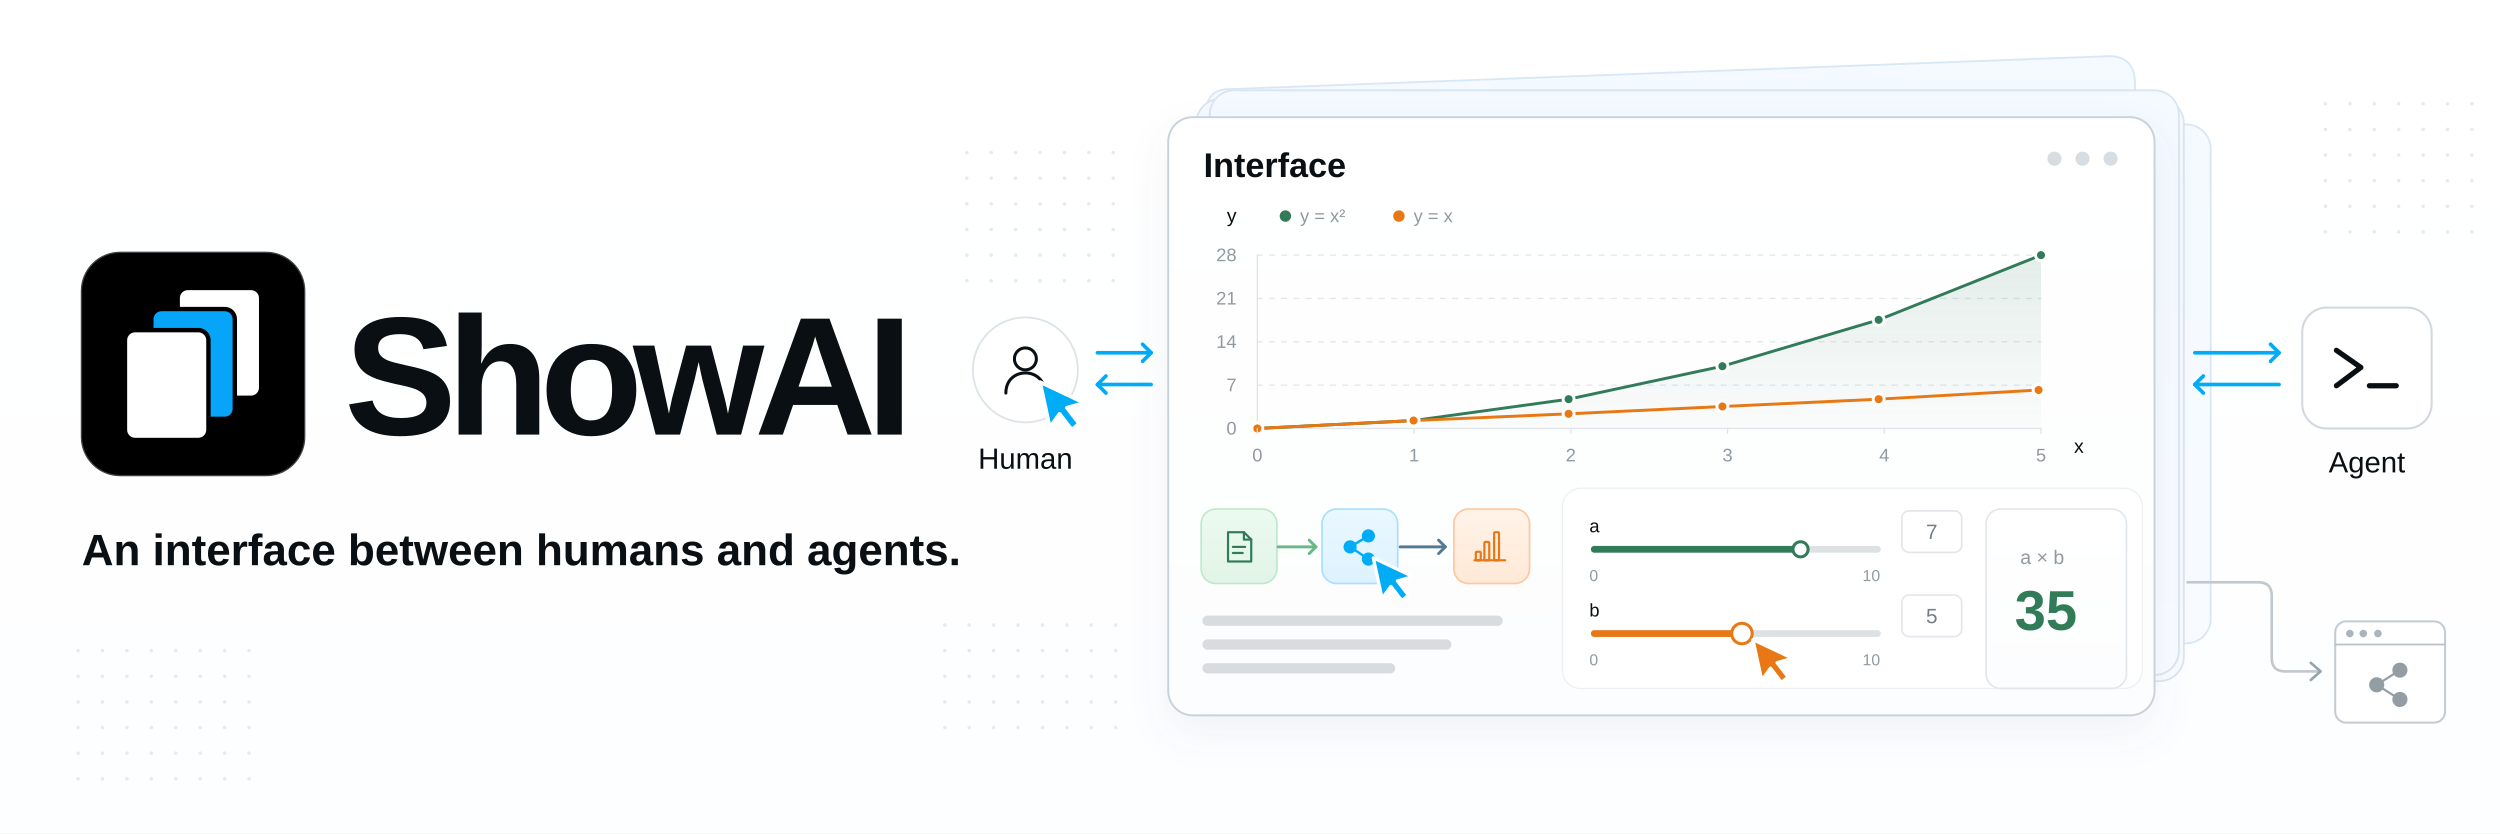
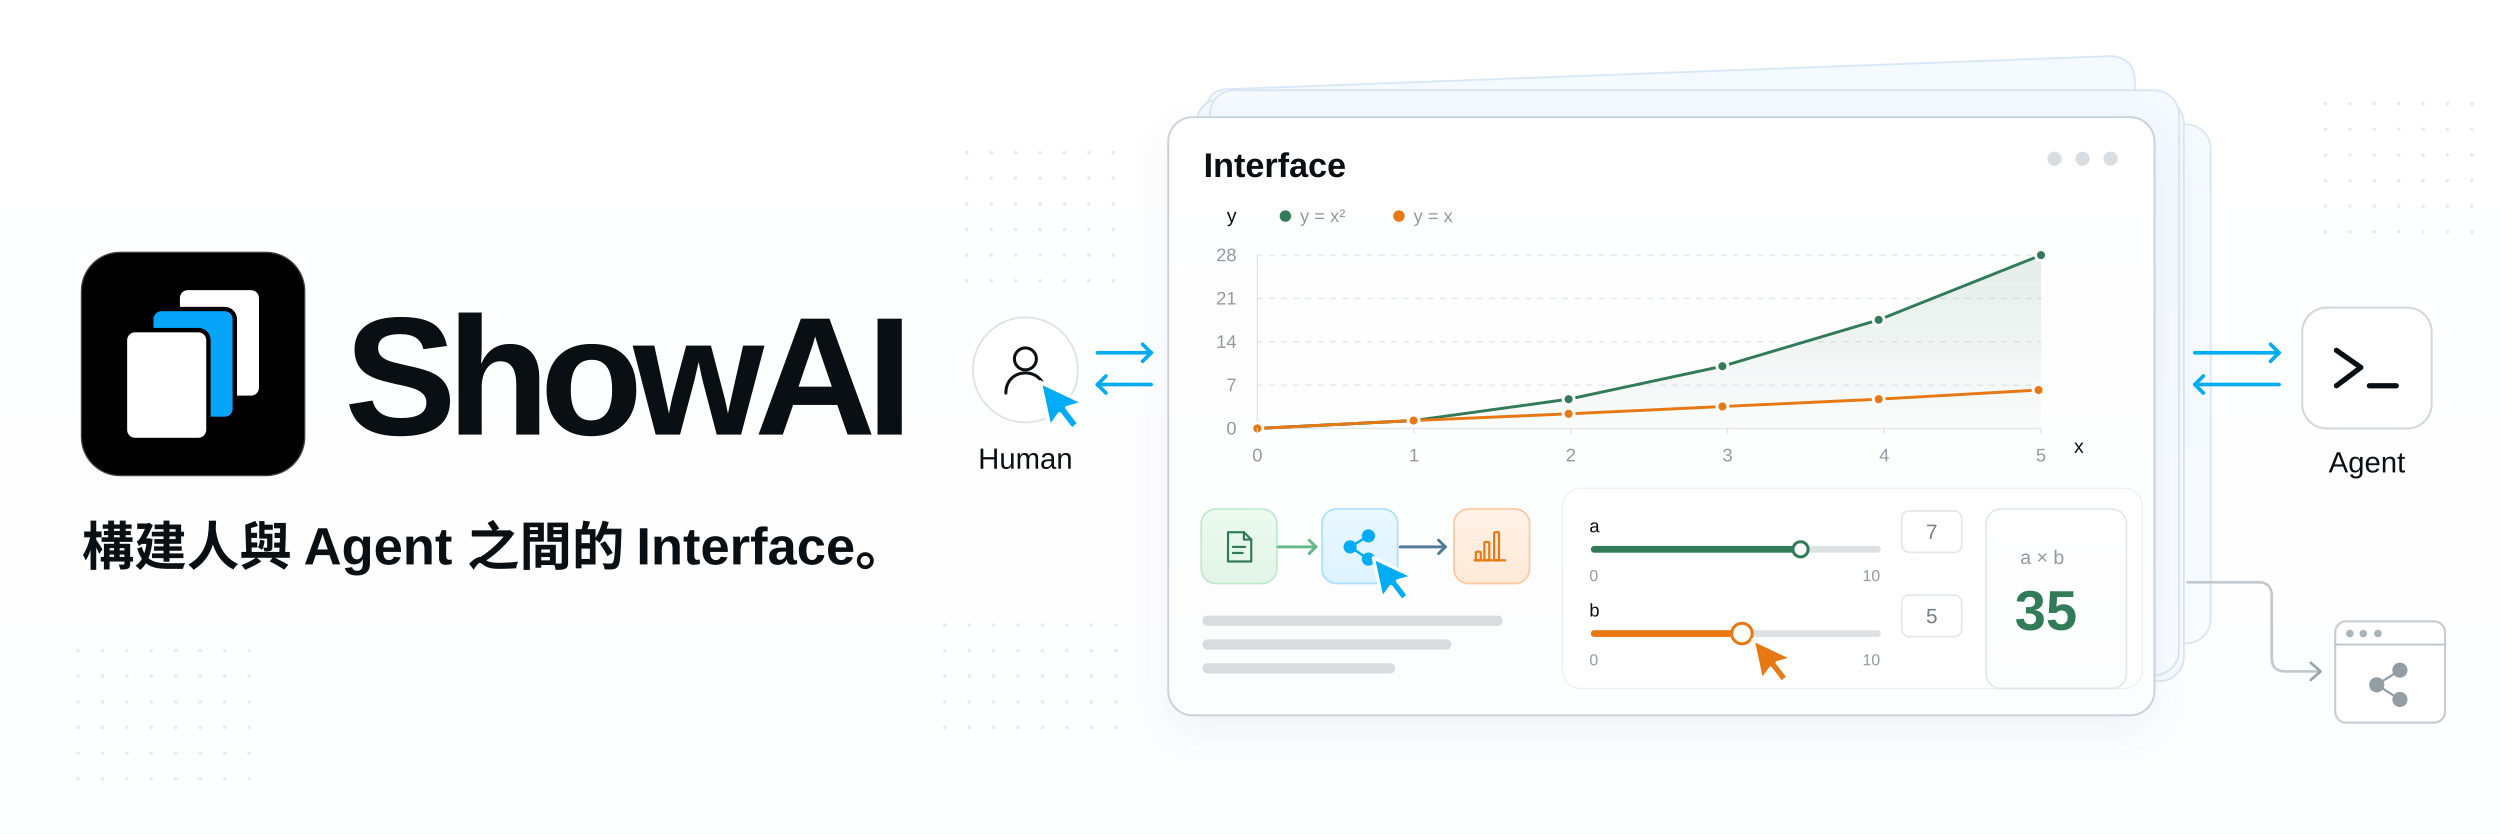
- <svg xmlns="http://www.w3.org/2000/svg" width="2172" height="724" viewBox="0 0 2172 724" role="img" aria-labelledby="title description" lang="en" xml:lang="en">
+ <svg xmlns="http://www.w3.org/2000/svg" width="2172" height="724" viewBox="0 0 2172 724" role="img" aria-labelledby="title description" lang="zh-TW" xml:lang="zh-TW">
  <defs>
    <linearGradient id="page-fill" x1="0%" y1="0%" x2="0%" y2="100%">
      <stop offset="0" stop-color="#FFFFFF" stop-opacity="1" />
      <stop offset="1" stop-color="#FDFEFF" stop-opacity="1" />
    </linearGradient>
    <linearGradient id="panel-fill" x1="0%" y1="0%" x2="0%" y2="100%">
      <stop offset="0" stop-color="#FFFFFF" stop-opacity="1" />
      <stop offset="1" stop-color="#FCFDFE" stop-opacity="1" />
    </linearGradient>
    <linearGradient id="rear-fill" x1="0%" y1="0%" x2="0%" y2="100%">
      <stop offset="0" stop-color="#F4FAFF" stop-opacity="1" />
      <stop offset="1" stop-color="#F8FBFF" stop-opacity="1" />
    </linearGradient>
    <linearGradient id="chart-fill" x1="0%" y1="0%" x2="0%" y2="100%">
      <stop offset="0" stop-color="#327B59" stop-opacity="0.13" />
      <stop offset="1" stop-color="#327B59" stop-opacity="0.015" />
    </linearGradient>
    <linearGradient id="green-tile" x1="0%" y1="0%" x2="0%" y2="100%">
      <stop offset="0" stop-color="#ECFAEF" stop-opacity="1" />
      <stop offset="1" stop-color="#E2F4E7" stop-opacity="1" />
    </linearGradient>
    <linearGradient id="blue-tile" x1="0%" y1="0%" x2="0%" y2="100%">
      <stop offset="0" stop-color="#EAF8FF" stop-opacity="1" />
      <stop offset="1" stop-color="#DDF2FF" stop-opacity="1" />
    </linearGradient>
    <linearGradient id="orange-tile" x1="0%" y1="0%" x2="0%" y2="100%">
      <stop offset="0" stop-color="#FFF3E8" stop-opacity="1" />
      <stop offset="1" stop-color="#FFE9D7" stop-opacity="1" />
    </linearGradient>
    <filter id="panel-shadow" x="-10%" y="-10%" width="125%" height="135%">
      <feDropShadow dx="0" dy="14" stdDeviation="16" flood-color="#66798A" flood-opacity="0.08" />
    </filter>
  </defs>
  <g id="banner" transform="scale(1.060547)">
    <rect x="0" y="0" width="2048" height="682.667" rx="0" fill="url(#page-fill)" stroke-width="1" id="background" />
    <g id="dots-left">
      <circle cx="64" cy="533" r="1.5" fill="#E6EBEE" stroke-width="1" />
      <circle cx="64" cy="554" r="1.5" fill="#E6EBEE" stroke-width="1" />
      <circle cx="64" cy="575" r="1.5" fill="#E6EBEE" stroke-width="1" />
      <circle cx="64" cy="596" r="1.5" fill="#E6EBEE" stroke-width="1" />
      <circle cx="64" cy="617" r="1.5" fill="#E6EBEE" stroke-width="1" />
      <circle cx="64" cy="638" r="1.5" fill="#E6EBEE" stroke-width="1" />
      <circle cx="84" cy="533" r="1.5" fill="#E6EBEE" stroke-width="1" />
      <circle cx="84" cy="554" r="1.5" fill="#E6EBEE" stroke-width="1" />
      <circle cx="84" cy="575" r="1.5" fill="#E6EBEE" stroke-width="1" />
      <circle cx="84" cy="596" r="1.5" fill="#E6EBEE" stroke-width="1" />
      <circle cx="84" cy="617" r="1.5" fill="#E6EBEE" stroke-width="1" />
      <circle cx="84" cy="638" r="1.5" fill="#E6EBEE" stroke-width="1" />
      <circle cx="104" cy="533" r="1.5" fill="#E6EBEE" stroke-width="1" />
      <circle cx="104" cy="554" r="1.5" fill="#E6EBEE" stroke-width="1" />
      <circle cx="104" cy="575" r="1.5" fill="#E6EBEE" stroke-width="1" />
      <circle cx="104" cy="596" r="1.5" fill="#E6EBEE" stroke-width="1" />
      <circle cx="104" cy="617" r="1.5" fill="#E6EBEE" stroke-width="1" />
      <circle cx="104" cy="638" r="1.5" fill="#E6EBEE" stroke-width="1" />
      <circle cx="124" cy="533" r="1.5" fill="#E6EBEE" stroke-width="1" />
      <circle cx="124" cy="554" r="1.5" fill="#E6EBEE" stroke-width="1" />
      <circle cx="124" cy="575" r="1.5" fill="#E6EBEE" stroke-width="1" />
      <circle cx="124" cy="596" r="1.5" fill="#E6EBEE" stroke-width="1" />
      <circle cx="124" cy="617" r="1.5" fill="#E6EBEE" stroke-width="1" />
      <circle cx="124" cy="638" r="1.5" fill="#E6EBEE" stroke-width="1" />
      <circle cx="144" cy="533" r="1.5" fill="#E6EBEE" stroke-width="1" />
      <circle cx="144" cy="554" r="1.5" fill="#E6EBEE" stroke-width="1" />
      <circle cx="144" cy="575" r="1.5" fill="#E6EBEE" stroke-width="1" />
      <circle cx="144" cy="596" r="1.5" fill="#E6EBEE" stroke-width="1" />
      <circle cx="144" cy="617" r="1.5" fill="#E6EBEE" stroke-width="1" />
      <circle cx="144" cy="638" r="1.5" fill="#E6EBEE" stroke-width="1" />
      <circle cx="164" cy="533" r="1.5" fill="#E6EBEE" stroke-width="1" />
      <circle cx="164" cy="554" r="1.5" fill="#E6EBEE" stroke-width="1" />
      <circle cx="164" cy="575" r="1.5" fill="#E6EBEE" stroke-width="1" />
      <circle cx="164" cy="596" r="1.5" fill="#E6EBEE" stroke-width="1" />
      <circle cx="164" cy="617" r="1.5" fill="#E6EBEE" stroke-width="1" />
      <circle cx="164" cy="638" r="1.5" fill="#E6EBEE" stroke-width="1" />
      <circle cx="184" cy="533" r="1.5" fill="#E6EBEE" stroke-width="1" />
      <circle cx="184" cy="554" r="1.5" fill="#E6EBEE" stroke-width="1" />
      <circle cx="184" cy="575" r="1.5" fill="#E6EBEE" stroke-width="1" />
      <circle cx="184" cy="596" r="1.5" fill="#E6EBEE" stroke-width="1" />
      <circle cx="184" cy="617" r="1.5" fill="#E6EBEE" stroke-width="1" />
      <circle cx="184" cy="638" r="1.5" fill="#E6EBEE" stroke-width="1" />
      <circle cx="204" cy="533" r="1.5" fill="#E6EBEE" stroke-width="1" />
      <circle cx="204" cy="554" r="1.5" fill="#E6EBEE" stroke-width="1" />
      <circle cx="204" cy="575" r="1.5" fill="#E6EBEE" stroke-width="1" />
      <circle cx="204" cy="596" r="1.5" fill="#E6EBEE" stroke-width="1" />
      <circle cx="204" cy="617" r="1.5" fill="#E6EBEE" stroke-width="1" />
      <circle cx="204" cy="638" r="1.5" fill="#E6EBEE" stroke-width="1" />
    </g>
    <g id="dots-middle-top">
      <circle cx="792" cy="125" r="1.5" fill="#E6EBEE" stroke-width="1" />
      <circle cx="792" cy="146" r="1.5" fill="#E6EBEE" stroke-width="1" />
      <circle cx="792" cy="167" r="1.5" fill="#E6EBEE" stroke-width="1" />
      <circle cx="792" cy="188" r="1.5" fill="#E6EBEE" stroke-width="1" />
      <circle cx="792" cy="209" r="1.5" fill="#E6EBEE" stroke-width="1" />
      <circle cx="792" cy="230" r="1.5" fill="#E6EBEE" stroke-width="1" />
      <circle cx="812" cy="125" r="1.5" fill="#E6EBEE" stroke-width="1" />
      <circle cx="812" cy="146" r="1.5" fill="#E6EBEE" stroke-width="1" />
      <circle cx="812" cy="167" r="1.5" fill="#E6EBEE" stroke-width="1" />
      <circle cx="812" cy="188" r="1.5" fill="#E6EBEE" stroke-width="1" />
      <circle cx="812" cy="209" r="1.5" fill="#E6EBEE" stroke-width="1" />
      <circle cx="812" cy="230" r="1.5" fill="#E6EBEE" stroke-width="1" />
      <circle cx="832" cy="125" r="1.5" fill="#E6EBEE" stroke-width="1" />
      <circle cx="832" cy="146" r="1.5" fill="#E6EBEE" stroke-width="1" />
      <circle cx="832" cy="167" r="1.5" fill="#E6EBEE" stroke-width="1" />
      <circle cx="832" cy="188" r="1.5" fill="#E6EBEE" stroke-width="1" />
      <circle cx="832" cy="209" r="1.5" fill="#E6EBEE" stroke-width="1" />
      <circle cx="832" cy="230" r="1.5" fill="#E6EBEE" stroke-width="1" />
      <circle cx="852" cy="125" r="1.5" fill="#E6EBEE" stroke-width="1" />
      <circle cx="852" cy="146" r="1.5" fill="#E6EBEE" stroke-width="1" />
      <circle cx="852" cy="167" r="1.5" fill="#E6EBEE" stroke-width="1" />
      <circle cx="852" cy="188" r="1.5" fill="#E6EBEE" stroke-width="1" />
      <circle cx="852" cy="209" r="1.5" fill="#E6EBEE" stroke-width="1" />
      <circle cx="852" cy="230" r="1.5" fill="#E6EBEE" stroke-width="1" />
      <circle cx="872" cy="125" r="1.5" fill="#E6EBEE" stroke-width="1" />
      <circle cx="872" cy="146" r="1.5" fill="#E6EBEE" stroke-width="1" />
      <circle cx="872" cy="167" r="1.5" fill="#E6EBEE" stroke-width="1" />
      <circle cx="872" cy="188" r="1.5" fill="#E6EBEE" stroke-width="1" />
      <circle cx="872" cy="209" r="1.5" fill="#E6EBEE" stroke-width="1" />
      <circle cx="872" cy="230" r="1.5" fill="#E6EBEE" stroke-width="1" />
      <circle cx="892" cy="125" r="1.5" fill="#E6EBEE" stroke-width="1" />
      <circle cx="892" cy="146" r="1.5" fill="#E6EBEE" stroke-width="1" />
      <circle cx="892" cy="167" r="1.5" fill="#E6EBEE" stroke-width="1" />
      <circle cx="892" cy="188" r="1.5" fill="#E6EBEE" stroke-width="1" />
      <circle cx="892" cy="209" r="1.5" fill="#E6EBEE" stroke-width="1" />
      <circle cx="892" cy="230" r="1.5" fill="#E6EBEE" stroke-width="1" />
      <circle cx="912" cy="125" r="1.5" fill="#E6EBEE" stroke-width="1" />
      <circle cx="912" cy="146" r="1.5" fill="#E6EBEE" stroke-width="1" />
      <circle cx="912" cy="167" r="1.5" fill="#E6EBEE" stroke-width="1" />
      <circle cx="912" cy="188" r="1.5" fill="#E6EBEE" stroke-width="1" />
      <circle cx="912" cy="209" r="1.5" fill="#E6EBEE" stroke-width="1" />
      <circle cx="912" cy="230" r="1.5" fill="#E6EBEE" stroke-width="1" />
    </g>
    <g id="dots-middle-bottom">
      <circle cx="774" cy="512" r="1.5" fill="#E6EBEE" stroke-width="1" />
      <circle cx="774" cy="533" r="1.5" fill="#E6EBEE" stroke-width="1" />
      <circle cx="774" cy="554" r="1.5" fill="#E6EBEE" stroke-width="1" />
      <circle cx="774" cy="575" r="1.5" fill="#E6EBEE" stroke-width="1" />
      <circle cx="774" cy="596" r="1.5" fill="#E6EBEE" stroke-width="1" />
      <circle cx="794" cy="512" r="1.5" fill="#E6EBEE" stroke-width="1" />
      <circle cx="794" cy="533" r="1.5" fill="#E6EBEE" stroke-width="1" />
      <circle cx="794" cy="554" r="1.5" fill="#E6EBEE" stroke-width="1" />
      <circle cx="794" cy="575" r="1.5" fill="#E6EBEE" stroke-width="1" />
      <circle cx="794" cy="596" r="1.5" fill="#E6EBEE" stroke-width="1" />
      <circle cx="814" cy="512" r="1.5" fill="#E6EBEE" stroke-width="1" />
      <circle cx="814" cy="533" r="1.5" fill="#E6EBEE" stroke-width="1" />
      <circle cx="814" cy="554" r="1.5" fill="#E6EBEE" stroke-width="1" />
      <circle cx="814" cy="575" r="1.5" fill="#E6EBEE" stroke-width="1" />
      <circle cx="814" cy="596" r="1.5" fill="#E6EBEE" stroke-width="1" />
      <circle cx="834" cy="512" r="1.5" fill="#E6EBEE" stroke-width="1" />
      <circle cx="834" cy="533" r="1.5" fill="#E6EBEE" stroke-width="1" />
      <circle cx="834" cy="554" r="1.5" fill="#E6EBEE" stroke-width="1" />
      <circle cx="834" cy="575" r="1.5" fill="#E6EBEE" stroke-width="1" />
      <circle cx="834" cy="596" r="1.5" fill="#E6EBEE" stroke-width="1" />
      <circle cx="854" cy="512" r="1.5" fill="#E6EBEE" stroke-width="1" />
      <circle cx="854" cy="533" r="1.5" fill="#E6EBEE" stroke-width="1" />
      <circle cx="854" cy="554" r="1.5" fill="#E6EBEE" stroke-width="1" />
      <circle cx="854" cy="575" r="1.5" fill="#E6EBEE" stroke-width="1" />
      <circle cx="854" cy="596" r="1.5" fill="#E6EBEE" stroke-width="1" />
      <circle cx="874" cy="512" r="1.5" fill="#E6EBEE" stroke-width="1" />
      <circle cx="874" cy="533" r="1.5" fill="#E6EBEE" stroke-width="1" />
      <circle cx="874" cy="554" r="1.5" fill="#E6EBEE" stroke-width="1" />
      <circle cx="874" cy="575" r="1.5" fill="#E6EBEE" stroke-width="1" />
      <circle cx="874" cy="596" r="1.5" fill="#E6EBEE" stroke-width="1" />
      <circle cx="894" cy="512" r="1.5" fill="#E6EBEE" stroke-width="1" />
      <circle cx="894" cy="533" r="1.5" fill="#E6EBEE" stroke-width="1" />
      <circle cx="894" cy="554" r="1.5" fill="#E6EBEE" stroke-width="1" />
      <circle cx="894" cy="575" r="1.5" fill="#E6EBEE" stroke-width="1" />
      <circle cx="894" cy="596" r="1.5" fill="#E6EBEE" stroke-width="1" />
      <circle cx="914" cy="512" r="1.5" fill="#E6EBEE" stroke-width="1" />
      <circle cx="914" cy="533" r="1.5" fill="#E6EBEE" stroke-width="1" />
      <circle cx="914" cy="554" r="1.5" fill="#E6EBEE" stroke-width="1" />
      <circle cx="914" cy="575" r="1.5" fill="#E6EBEE" stroke-width="1" />
      <circle cx="914" cy="596" r="1.5" fill="#E6EBEE" stroke-width="1" />
    </g>
    <g id="dots-right">
      <circle cx="1905" cy="85" r="1.5" fill="#E6EBEE" stroke-width="1" />
      <circle cx="1905" cy="106" r="1.5" fill="#E6EBEE" stroke-width="1" />
      <circle cx="1905" cy="127" r="1.5" fill="#E6EBEE" stroke-width="1" />
      <circle cx="1905" cy="148" r="1.5" fill="#E6EBEE" stroke-width="1" />
      <circle cx="1905" cy="169" r="1.5" fill="#E6EBEE" stroke-width="1" />
      <circle cx="1905" cy="190" r="1.5" fill="#E6EBEE" stroke-width="1" />
      <circle cx="1925" cy="85" r="1.5" fill="#E6EBEE" stroke-width="1" />
      <circle cx="1925" cy="106" r="1.5" fill="#E6EBEE" stroke-width="1" />
      <circle cx="1925" cy="127" r="1.5" fill="#E6EBEE" stroke-width="1" />
      <circle cx="1925" cy="148" r="1.5" fill="#E6EBEE" stroke-width="1" />
      <circle cx="1925" cy="169" r="1.5" fill="#E6EBEE" stroke-width="1" />
      <circle cx="1925" cy="190" r="1.5" fill="#E6EBEE" stroke-width="1" />
      <circle cx="1945" cy="85" r="1.5" fill="#E6EBEE" stroke-width="1" />
      <circle cx="1945" cy="106" r="1.5" fill="#E6EBEE" stroke-width="1" />
      <circle cx="1945" cy="127" r="1.5" fill="#E6EBEE" stroke-width="1" />
      <circle cx="1945" cy="148" r="1.5" fill="#E6EBEE" stroke-width="1" />
      <circle cx="1945" cy="169" r="1.5" fill="#E6EBEE" stroke-width="1" />
      <circle cx="1945" cy="190" r="1.5" fill="#E6EBEE" stroke-width="1" />
      <circle cx="1965" cy="85" r="1.5" fill="#E6EBEE" stroke-width="1" />
      <circle cx="1965" cy="106" r="1.5" fill="#E6EBEE" stroke-width="1" />
      <circle cx="1965" cy="127" r="1.5" fill="#E6EBEE" stroke-width="1" />
      <circle cx="1965" cy="148" r="1.5" fill="#E6EBEE" stroke-width="1" />
      <circle cx="1965" cy="169" r="1.5" fill="#E6EBEE" stroke-width="1" />
      <circle cx="1965" cy="190" r="1.5" fill="#E6EBEE" stroke-width="1" />
      <circle cx="1985" cy="85" r="1.5" fill="#E6EBEE" stroke-width="1" />
      <circle cx="1985" cy="106" r="1.5" fill="#E6EBEE" stroke-width="1" />
      <circle cx="1985" cy="127" r="1.5" fill="#E6EBEE" stroke-width="1" />
      <circle cx="1985" cy="148" r="1.5" fill="#E6EBEE" stroke-width="1" />
      <circle cx="1985" cy="169" r="1.5" fill="#E6EBEE" stroke-width="1" />
      <circle cx="1985" cy="190" r="1.5" fill="#E6EBEE" stroke-width="1" />
      <circle cx="2005" cy="85" r="1.5" fill="#E6EBEE" stroke-width="1" />
      <circle cx="2005" cy="106" r="1.5" fill="#E6EBEE" stroke-width="1" />
      <circle cx="2005" cy="127" r="1.5" fill="#E6EBEE" stroke-width="1" />
      <circle cx="2005" cy="148" r="1.5" fill="#E6EBEE" stroke-width="1" />
      <circle cx="2005" cy="169" r="1.5" fill="#E6EBEE" stroke-width="1" />
      <circle cx="2005" cy="190" r="1.5" fill="#E6EBEE" stroke-width="1" />
      <circle cx="2025" cy="85" r="1.5" fill="#E6EBEE" stroke-width="1" />
      <circle cx="2025" cy="106" r="1.5" fill="#E6EBEE" stroke-width="1" />
      <circle cx="2025" cy="127" r="1.5" fill="#E6EBEE" stroke-width="1" />
      <circle cx="2025" cy="148" r="1.5" fill="#E6EBEE" stroke-width="1" />
      <circle cx="2025" cy="169" r="1.5" fill="#E6EBEE" stroke-width="1" />
      <circle cx="2025" cy="190" r="1.5" fill="#E6EBEE" stroke-width="1" />
    </g>
    <g id="brand">
      <g id="showai-logo" transform="translate(66 206) scale(0.36)">
        <rect x="2" y="2" width="508" height="508" rx="88" fill="#000000" />
        <rect id="back" x="226" y="88" width="180" height="240" rx="18" fill="#FFFFFF" />
        <rect x="166" y="136" width="180" height="240" rx="18" fill="none" stroke="#000000" stroke-width="20" />
        <rect id="middle" x="166" y="136" width="180" height="240" rx="18" fill="#06A5FA" />
        <rect x="106" y="184" width="180" height="240" rx="18" fill="none" stroke="#000000" stroke-width="20" />
        <rect id="front" x="106" y="184" width="180" height="240" rx="18" fill="#FFFFFF" />
        <rect x="2" y="2" width="508" height="508" rx="88" fill="none" stroke="#3F3F46" stroke-width="3" />
      </g>
      <text x="282" y="356" fill="#090F12" font-family="Arial" font-size="138" font-weight="900" text-anchor="start" letter-spacing="-8" id="brand-name">ShowAI</text>
-       <text x="67" y="463" fill="#090F12" font-family="Arial" font-size="36" font-weight="600" text-anchor="start" id="tagline">An interface between humans and agents.</text>
+       <text x="67" y="463" fill="#090F12" font-family="Arial, PingFang TC, Microsoft JhengHei" font-size="43" font-weight="600" text-anchor="start" id="tagline">構建人與 Agent 之間的 Interface。</text>
    </g>
    <g id="human">
      <circle cx="840" cy="303" r="43" fill="#FFFFFF" stroke="#DDE3E7" stroke-width="1.5" />
      <circle cx="840" cy="294" r="9" fill="none" stroke="#090F12" stroke-width="2.5" />
      <path d="M824,322 C824,300 856,300 856,322" stroke="#090F12" stroke-width="2.5" fill="none" stroke-linecap="round" stroke-linejoin="round" />
      <g id="human-pointer" transform="translate(852 313) scale(1)">
        <path d="M0,0 L8,37 L16,26 L26,39 L32,34 L22,21 L36,17 Z" stroke="#FFFFFF" stroke-width="3" fill="#00ACF5" stroke-linecap="round" stroke-linejoin="round" />
      </g>
      <text x="840" y="384" fill="#090F12" font-family="Arial" font-size="24" font-weight="500" text-anchor="middle">Human</text>
    </g>
    <g id="human-interface-links">
      <line x1="899" y1="289" x2="943" y2="289" stroke="#00ACF5" stroke-width="3" stroke-linecap="round" />
      <path d="M936,282 L943,289 L936,296" stroke="#00ACF5" stroke-width="3" fill="none" stroke-linecap="round" stroke-linejoin="round" />
      <line x1="943" y1="315" x2="899" y2="315" stroke="#00ACF5" stroke-width="3" stroke-linecap="round" />
      <path d="M906,308 L899,315 L906,322" stroke="#00ACF5" stroke-width="3" fill="none" stroke-linecap="round" stroke-linejoin="round" />
    </g>
    <g id="interface">
      <g id="rear-cards">
        <path d="M1007,73 L1728,46 Q1749,46 1749,69 L1749,490 Q1749,511 1728,512 L1007,535 Q988,535 988,514 L988,93 Q988,73 1007,73 Z" stroke="#D8E7F5" stroke-width="1.5" fill="url(#rear-fill)" stroke-linecap="round" stroke-linejoin="round" />
        <rect x="1003" y="102" width="808" height="425" rx="20" fill="url(#rear-fill)" stroke="#D9E7F4" stroke-width="1.5" />
        <rect x="980" y="81" width="809" height="477" rx="20" fill="url(#rear-fill)" stroke="#D9E5F0" stroke-width="1.5" />
        <rect x="991" y="74" width="794" height="479" rx="20" fill="url(#rear-fill)" stroke="#D9E5F0" stroke-width="1.5" />
      </g>
      <rect x="957" y="96" width="808" height="490" rx="20" fill="url(#panel-fill)" stroke="#C8D2DC" stroke-width="1.6" filter="url(#panel-shadow)" id="interface-panel" />
      <g id="header">
        <text x="986" y="145" fill="#090F12" font-family="Arial" font-size="28" font-weight="700" text-anchor="start">Interface</text>
        <circle cx="1683" cy="130" r="5.8" fill="#D8DDE1" stroke-width="1" />
        <circle cx="1706" cy="130" r="5.8" fill="#D8DDE1" stroke-width="1" />
        <circle cx="1729" cy="130" r="5.8" fill="#D8DDE1" stroke-width="1" />
      </g>
      <g id="chart">
        <text x="1005" y="182" fill="#090F12" font-family="Arial" font-size="16" font-weight="400" text-anchor="start">y</text>
        <circle cx="1053" cy="177" r="4.7" fill="#327B59" stroke-width="1" />
        <text x="1065" y="182" fill="#8F999F" font-family="Arial" font-size="15" font-weight="400" text-anchor="start">y = x²</text>
        <circle cx="1146" cy="177" r="4.7" fill="#E77813" stroke-width="1" />
        <text x="1158" y="182" fill="#8F999F" font-family="Arial" font-size="15" font-weight="400" text-anchor="start">y = x</text>
        <line x1="1030" y1="209.0" x2="1672" y2="209.0" stroke="#E2E7EB" stroke-width="1.1" stroke-linecap="round" stroke-dasharray="4 6" />
        <text x="1013" y="214.0" fill="#8F999F" font-family="Arial" font-size="15" font-weight="400" text-anchor="end">28</text>
        <line x1="1030" y1="244.5" x2="1672" y2="244.5" stroke="#E2E7EB" stroke-width="1.1" stroke-linecap="round" stroke-dasharray="4 6" />
        <text x="1013" y="249.5" fill="#8F999F" font-family="Arial" font-size="15" font-weight="400" text-anchor="end">21</text>
        <line x1="1030" y1="280.0" x2="1672" y2="280.0" stroke="#E2E7EB" stroke-width="1.1" stroke-linecap="round" stroke-dasharray="4 6" />
        <text x="1013" y="285.0" fill="#8F999F" font-family="Arial" font-size="15" font-weight="400" text-anchor="end">14</text>
        <line x1="1030" y1="315.5" x2="1672" y2="315.5" stroke="#E2E7EB" stroke-width="1.1" stroke-linecap="round" stroke-dasharray="4 6" />
        <text x="1013" y="320.5" fill="#8F999F" font-family="Arial" font-size="15" font-weight="400" text-anchor="end">7</text>
        <line x1="1030" y1="351.0" x2="1672" y2="351.0" stroke="#E2E7EB" stroke-width="1.1" stroke-linecap="round" />
        <text x="1013" y="356.0" fill="#8F999F" font-family="Arial" font-size="15" font-weight="400" text-anchor="end">0</text>
        <line x1="1030" y1="209" x2="1030" y2="351" stroke="#DCE2E7" stroke-width="1" stroke-linecap="round" />
        <path d="M1030,351 L1158,344.5 L1285,327 L1411,300 L1539,262 L1672,209 L1672,351 Z" stroke-width="1" fill="url(#chart-fill)" stroke-linecap="round" stroke-linejoin="round" id="quadratic-area" />
        <g id="quadratic">
          <path d="M1030,351 L1158,344.5 L1285,327 L1411,300 L1539,262 L1672,209" stroke="#327B59" stroke-width="2.4" fill="none" stroke-linecap="round" stroke-linejoin="round" id="quadratic-line" />
          <circle cx="1030" cy="351" r="4.5" fill="#327B59" stroke="#FFFFFF" stroke-width="2.4" id="quadratic-point-0" />
          <circle cx="1158" cy="344.5" r="4.5" fill="#327B59" stroke="#FFFFFF" stroke-width="2.4" id="quadratic-point-1" />
          <circle cx="1285" cy="327" r="4.5" fill="#327B59" stroke="#FFFFFF" stroke-width="2.4" id="quadratic-point-2" />
          <circle cx="1411" cy="300" r="4.5" fill="#327B59" stroke="#FFFFFF" stroke-width="2.4" id="quadratic-point-3" />
          <circle cx="1539" cy="262" r="4.5" fill="#327B59" stroke="#FFFFFF" stroke-width="2.4" id="quadratic-point-4" />
          <circle cx="1672" cy="209" r="4.5" fill="#327B59" stroke="#FFFFFF" stroke-width="2.4" id="quadratic-point-5" />
        </g>
        <g id="linear">
          <path d="M1030,351 L1158,344.5 L1285,339 L1411,333 L1539,327 L1670,319.5" stroke="#E77813" stroke-width="2.4" fill="none" stroke-linecap="round" stroke-linejoin="round" id="linear-line" />
          <circle cx="1030" cy="351" r="4.5" fill="#E77813" stroke="#FFFFFF" stroke-width="2.4" id="linear-point-0" />
          <circle cx="1158" cy="344.5" r="4.5" fill="#E77813" stroke="#FFFFFF" stroke-width="2.4" id="linear-point-1" />
          <circle cx="1285" cy="339" r="4.5" fill="#E77813" stroke="#FFFFFF" stroke-width="2.4" id="linear-point-2" />
          <circle cx="1411" cy="333" r="4.5" fill="#E77813" stroke="#FFFFFF" stroke-width="2.4" id="linear-point-3" />
          <circle cx="1539" cy="327" r="4.5" fill="#E77813" stroke="#FFFFFF" stroke-width="2.4" id="linear-point-4" />
          <circle cx="1670" cy="319.5" r="4.5" fill="#E77813" stroke="#FFFFFF" stroke-width="2.4" id="linear-point-5" />
        </g>
        <line x1="1030.0" y1="351" x2="1030.0" y2="355" stroke="#DCE2E7" stroke-width="1" stroke-linecap="round" />
        <text x="1030.0" y="378" fill="#8F999F" font-family="Arial" font-size="15" font-weight="400" text-anchor="middle">0</text>
        <line x1="1158.4" y1="351" x2="1158.4" y2="355" stroke="#DCE2E7" stroke-width="1" stroke-linecap="round" />
        <text x="1158.4" y="378" fill="#8F999F" font-family="Arial" font-size="15" font-weight="400" text-anchor="middle">1</text>
        <line x1="1286.8" y1="351" x2="1286.8" y2="355" stroke="#DCE2E7" stroke-width="1" stroke-linecap="round" />
        <text x="1286.8" y="378" fill="#8F999F" font-family="Arial" font-size="15" font-weight="400" text-anchor="middle">2</text>
        <line x1="1415.2" y1="351" x2="1415.2" y2="355" stroke="#DCE2E7" stroke-width="1" stroke-linecap="round" />
        <text x="1415.2" y="378" fill="#8F999F" font-family="Arial" font-size="15" font-weight="400" text-anchor="middle">3</text>
        <line x1="1543.6" y1="351" x2="1543.6" y2="355" stroke="#DCE2E7" stroke-width="1" stroke-linecap="round" />
        <text x="1543.6" y="378" fill="#8F999F" font-family="Arial" font-size="15" font-weight="400" text-anchor="middle">4</text>
        <line x1="1672.0" y1="351" x2="1672.0" y2="355" stroke="#DCE2E7" stroke-width="1" stroke-linecap="round" />
        <text x="1672.0" y="378" fill="#8F999F" font-family="Arial" font-size="15" font-weight="400" text-anchor="middle">5</text>
        <text x="1699" y="371" fill="#090F12" font-family="Arial" font-size="16" font-weight="400" text-anchor="start">x</text>
      </g>
      <g id="workflow">
        <rect x="984" y="417" width="62" height="61" rx="12" fill="url(#green-tile)" stroke="#BFE9CB" stroke-width="1.4" />
        <rect x="1083" y="417" width="62" height="61" rx="12" fill="url(#blue-tile)" stroke="#A8DFFF" stroke-width="1.4" />
        <rect x="1191" y="417" width="62" height="61" rx="12" fill="url(#orange-tile)" stroke="#FFC6A0" stroke-width="1.4" />
        <line x1="1047" y1="448" x2="1078" y2="448" stroke="#67B988" stroke-width="2.4" stroke-linecap="round" />
        <path d="M1072.5,442.5 L1078,448 L1072.5,453.5" stroke="#67B988" stroke-width="2.4" fill="none" stroke-linecap="round" stroke-linejoin="round" />
        <line x1="1147" y1="448" x2="1184" y2="448" stroke="#517B95" stroke-width="2.4" stroke-linecap="round" />
        <path d="M1178.5,442.5 L1184,448 L1178.5,453.5" stroke="#517B95" stroke-width="2.4" fill="none" stroke-linecap="round" stroke-linejoin="round" />
        <g id="document-icon">
          <path d="M1006,436 L1019,436 L1025,442 L1025,460 L1006,460 Z" stroke="#327B59" stroke-width="1.8" fill="none" stroke-linecap="round" stroke-linejoin="round" />
          <path d="M1019,436 L1019,442 L1025,442" stroke="#327B59" stroke-width="1.8" fill="none" stroke-linecap="round" stroke-linejoin="round" />
          <line x1="1010" y1="448" x2="1020" y2="448" stroke="#327B59" stroke-width="1.8" stroke-linecap="round" />
          <line x1="1010" y1="453" x2="1018" y2="453" stroke="#327B59" stroke-width="1.8" stroke-linecap="round" />
        </g>
        <g id="share-icon">
          <line x1="1106" y1="448" x2="1121" y2="439" stroke="#00ACF5" stroke-width="2" stroke-linecap="round" />
          <line x1="1106" y1="448" x2="1121" y2="458" stroke="#00ACF5" stroke-width="2" stroke-linecap="round" />
          <circle cx="1106" cy="448" r="5.4" fill="#00ACF5" stroke-width="1" />
          <circle cx="1121" cy="439" r="5.4" fill="#00ACF5" stroke-width="1" />
          <circle cx="1121" cy="458" r="5.4" fill="#00ACF5" stroke-width="1" />
        </g>
        <g id="bar-icon">
          <rect x="1209" y="452" width="4" height="7" rx="0.8" fill="none" stroke="#E77813" stroke-width="1.8" />
          <rect x="1216" y="444" width="4" height="15" rx="0.8" fill="none" stroke="#E77813" stroke-width="1.8" />
          <rect x="1224" y="436" width="4" height="23" rx="0.8" fill="none" stroke="#E77813" stroke-width="1.8" />
          <line x1="1208" y1="459" x2="1233" y2="459" stroke="#E77813" stroke-width="1.8" stroke-linecap="round" />
        </g>
        <g id="share-pointer" transform="translate(1125 457) scale(0.9)">
          <path d="M0,0 L8,37 L16,26 L26,39 L32,34 L22,21 L36,17 Z" stroke="#FFFFFF" stroke-width="3" fill="#00ACF5" stroke-linecap="round" stroke-linejoin="round" />
        </g>
        <rect x="985" y="504.3" width="246" height="8.4" rx="4.2" fill="#D9DCDF" stroke-width="1" />
        <rect x="985" y="523.8" width="204" height="8.4" rx="4.2" fill="#D9DCDF" stroke-width="1" />
        <rect x="985" y="543.3" width="158" height="8.4" rx="4.2" fill="#D9DCDF" stroke-width="1" />
      </g>
      <g id="calculation-controls">
        <rect x="1280" y="400" width="475" height="164" rx="15" fill="#FFFFFF" stroke="#EDF0F3" stroke-width="1.1" />
        <g id="slider-a">
          <text x="1302" y="436" fill="#090F12" font-family="Arial" font-size="15" font-weight="400" text-anchor="start">a</text>
          <line x1="1306" y1="450" x2="1538" y2="450" stroke="#DDE1E3" stroke-width="5.5" stroke-linecap="round" />
          <line x1="1306" y1="450" x2="1475" y2="450" stroke="#327B59" stroke-width="5.5" stroke-linecap="round" />
          <circle cx="1475" cy="450" r="6.2" fill="#FFFFFF" stroke="#327B59" stroke-width="2.5" />
          <rect x="1558" y="418.5" width="49" height="34" rx="6" fill="#FFFFFF" stroke="#E3E7EB" stroke-width="1.4" />
          <text x="1582.5" y="441.5" fill="#737F85" font-family="Arial" font-size="17" font-weight="400" text-anchor="middle">7</text>
          <text x="1302" y="476" fill="#8F999F" font-family="Arial" font-size="13" font-weight="400" text-anchor="start">0</text>
          <text x="1533" y="476" fill="#8F999F" font-family="Arial" font-size="13" font-weight="400" text-anchor="middle">10</text>
        </g>
        <g id="slider-b">
          <text x="1302" y="505" fill="#090F12" font-family="Arial" font-size="15" font-weight="400" text-anchor="start">b</text>
          <line x1="1306" y1="519" x2="1538" y2="519" stroke="#DDE1E3" stroke-width="5.5" stroke-linecap="round" />
          <line x1="1306" y1="519" x2="1427" y2="519" stroke="#E77813" stroke-width="5.5" stroke-linecap="round" />
          <circle cx="1427" cy="519" r="8.4" fill="#FFFFFF" stroke="#E77813" stroke-width="2.5" />
          <rect x="1558" y="487.5" width="49" height="34" rx="6" fill="#FFFFFF" stroke="#E3E7EB" stroke-width="1.4" />
          <text x="1582.5" y="510.5" fill="#737F85" font-family="Arial" font-size="17" font-weight="400" text-anchor="middle">5</text>
          <text x="1302" y="545" fill="#8F999F" font-family="Arial" font-size="13" font-weight="400" text-anchor="start">0</text>
          <text x="1533" y="545" fill="#8F999F" font-family="Arial" font-size="13" font-weight="400" text-anchor="middle">10</text>
        </g>
        <g id="slider-pointer" transform="translate(1436 524) scale(0.9)">
          <path d="M0,0 L8,37 L16,26 L26,39 L32,34 L22,21 L36,17 Z" stroke="#FFFFFF" stroke-width="3" fill="#E77813" stroke-linecap="round" stroke-linejoin="round" />
        </g>
        <g id="calculation-result">
          <rect x="1627" y="417" width="115" height="147" rx="12" fill="url(#panel-fill)" stroke="#E2E7EB" stroke-width="1.4" />
          <text x="1673" y="462" fill="#8F999F" font-family="Arial" font-size="16" font-weight="400" text-anchor="middle">a × b</text>
          <text x="1676" y="516" fill="#327B59" font-family="Arial" font-size="46" font-weight="700" text-anchor="middle">35</text>
        </g>
      </g>
    </g>
    <g id="agent">
      <rect x="1886" y="252" width="106" height="99" rx="20" fill="#FFFFFF" stroke="#D1D8DE" stroke-width="1.7" />
      <path d="M1914,287 L1934,301 L1914,316" stroke="#090F12" stroke-width="4.3" fill="none" stroke-linecap="round" stroke-linejoin="round" />
      <line x1="1941" y1="316" x2="1963" y2="316" stroke="#090F12" stroke-width="4.3" stroke-linecap="round" />
      <text x="1939" y="387" fill="#090F12" font-family="Arial" font-size="24" font-weight="500" text-anchor="middle">Agent</text>
    </g>
    <g id="interface-agent-links">
      <line x1="1798" y1="289" x2="1867" y2="289" stroke="#00ACF5" stroke-width="3" stroke-linecap="round" />
      <path d="M1860,282 L1867,289 L1860,296" stroke="#00ACF5" stroke-width="3" fill="none" stroke-linecap="round" stroke-linejoin="round" />
      <line x1="1867" y1="315" x2="1798" y2="315" stroke="#00ACF5" stroke-width="3" stroke-linecap="round" />
      <path d="M1805,308 L1798,315 L1805,322" stroke="#00ACF5" stroke-width="3" fill="none" stroke-linecap="round" stroke-linejoin="round" />
    </g>
    <g id="exported-page">
      <path d="M1792,477 L1850,477 Q1861,477 1861,488 L1861,539 Q1861,550 1872,550 L1900,550" stroke="#C1C9CF" stroke-width="2.2" fill="none" stroke-linecap="round" stroke-linejoin="round" />
      <path d="M1893,543 L1901,550 L1893,557" stroke="#98A4AC" stroke-width="2.2" fill="none" stroke-linecap="round" stroke-linejoin="round" />
      <rect x="1913" y="509" width="90" height="83" rx="9" fill="#FFFFFF" stroke="#C4CCD3" stroke-width="1.7" />
      <line x1="1913" y1="528" x2="2003" y2="528" stroke="#B8C1C9" stroke-width="1.4" stroke-linecap="round" />
      <circle cx="1925" cy="519" r="3.1" fill="#AAB4BB" stroke-width="1" />
      <circle cx="1936" cy="519" r="3.1" fill="#AAB4BB" stroke-width="1" />
      <circle cx="1948" cy="519" r="3.1" fill="#AAB4BB" stroke-width="1" />
      <line x1="1947" y1="561" x2="1966" y2="549" stroke="#929DA4" stroke-width="1.8" stroke-linecap="round" />
      <line x1="1947" y1="561" x2="1966" y2="573" stroke="#929DA4" stroke-width="1.8" stroke-linecap="round" />
      <circle cx="1947" cy="561" r="6.2" fill="#929DA4" stroke-width="1" />
      <circle cx="1966" cy="549" r="6.2" fill="#929DA4" stroke-width="1" />
      <circle cx="1966" cy="573" r="6.2" fill="#929DA4" stroke-width="1" />
    </g>
  </g>
</svg>
